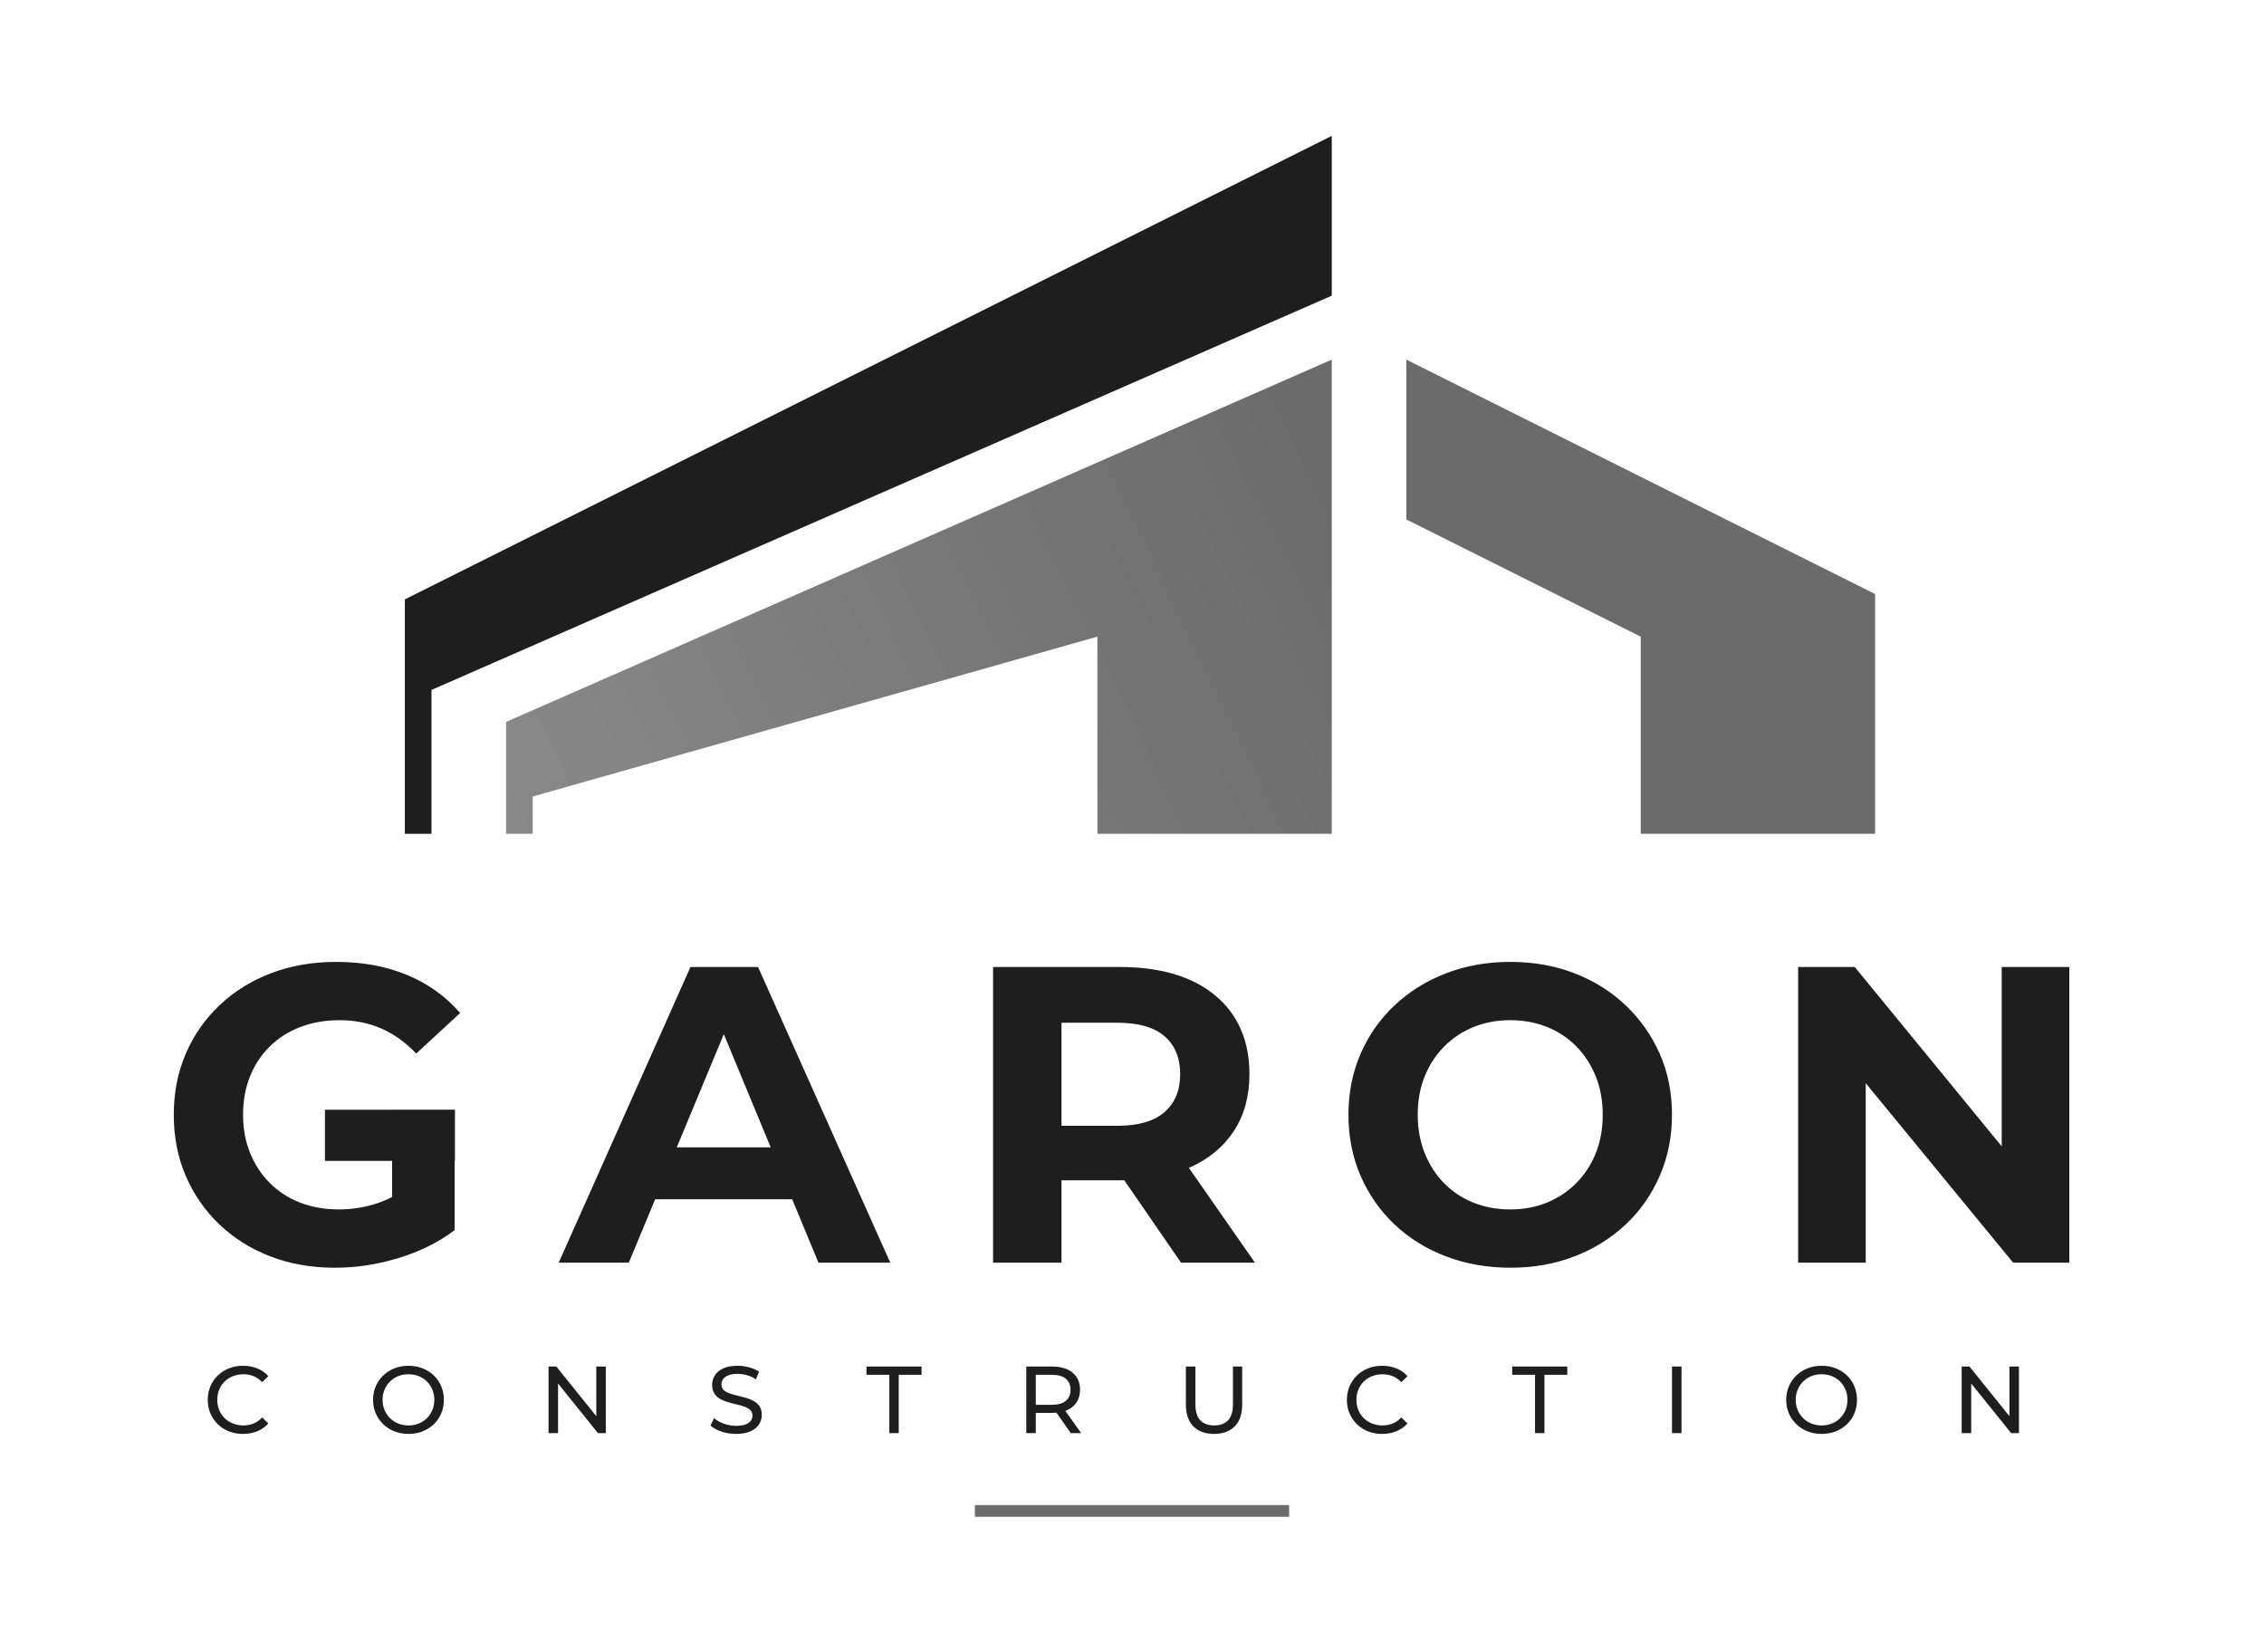
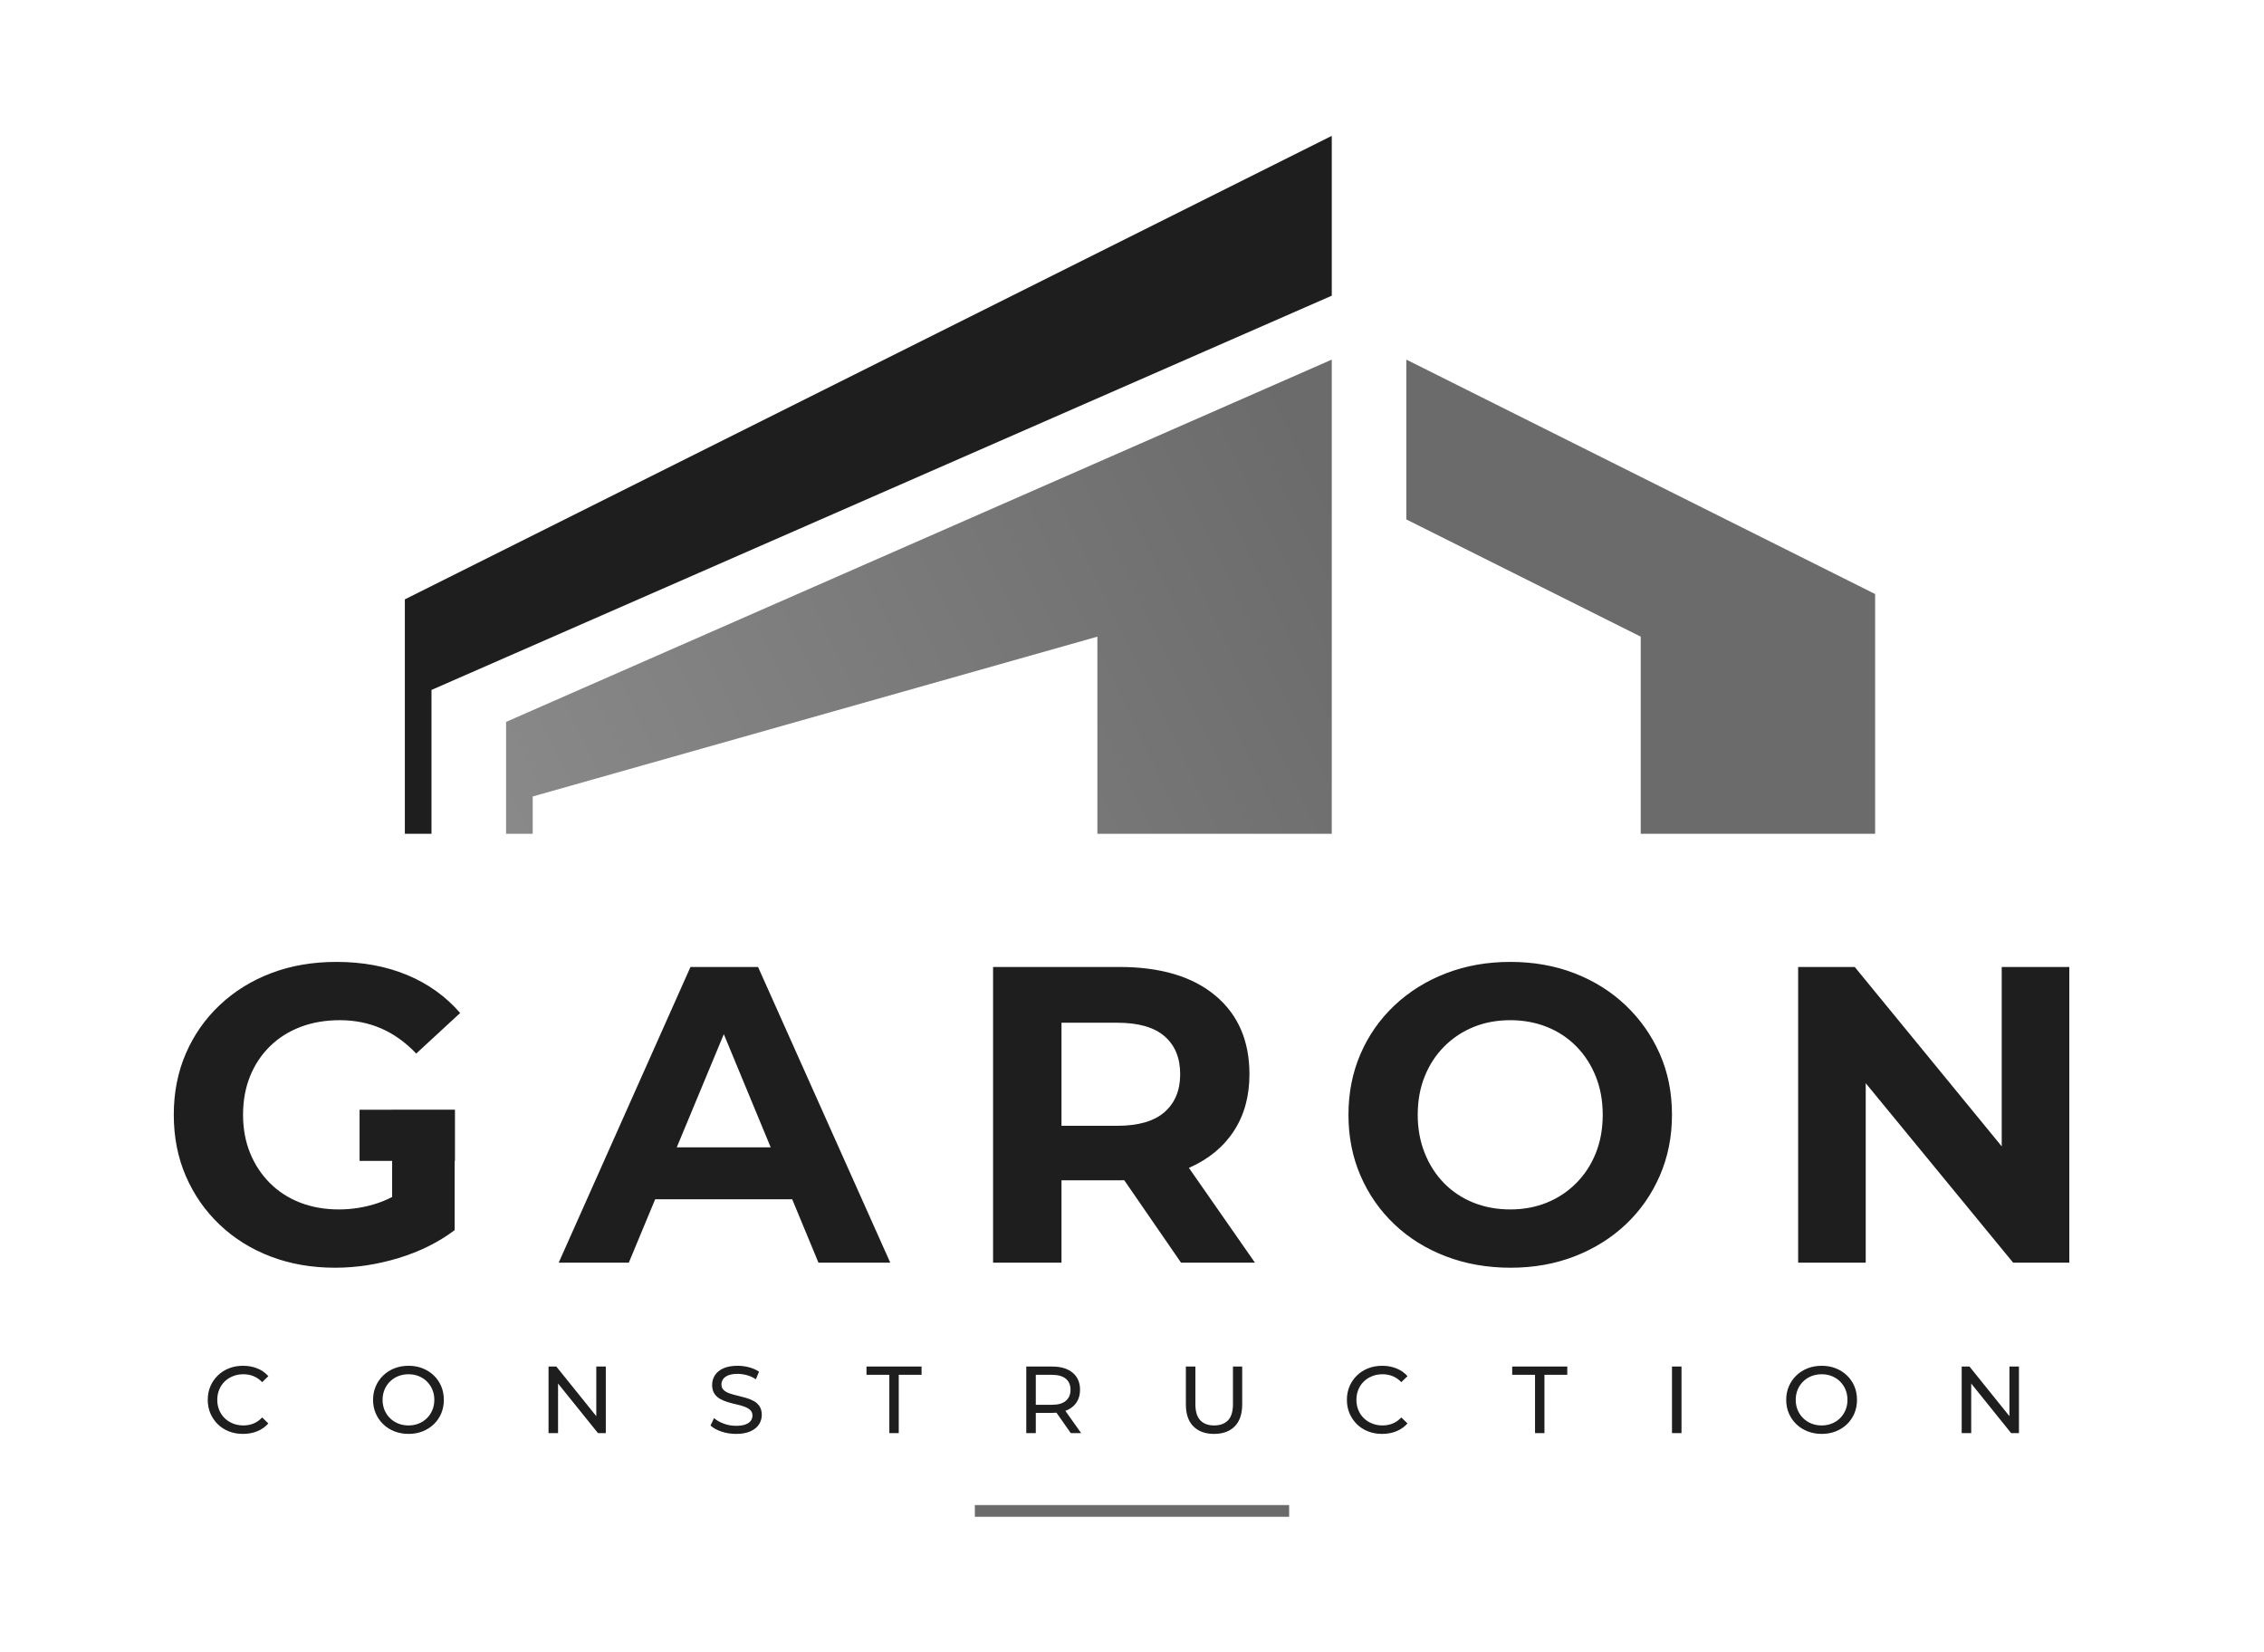
<svg xmlns="http://www.w3.org/2000/svg" viewBox="0 0 425 310" role="img" aria-label="GARON Construction">
  <defs>
    <linearGradient id="gmmono" x1="95" y1="165" x2="250" y2="90" gradientUnits="userSpaceOnUse">
      <stop offset="0" stop-color="#8a8a8a" />
      <stop offset="1" stop-color="#6b6b6b" />
    </linearGradient>
    <linearGradient id="ggmono" x1="264" y1="66" x2="352" y2="177" gradientUnits="userSpaceOnUse">
      <stop offset="0" stop-color="#6b6b6b" />
      <stop offset="1" stop-color="#6b6b6b" />
    </linearGradient>
  </defs>
  <g transform="translate(0,1.5)">
    <path fill="#1e1e1e" d="M250 24 L250 54 L81 128 L81 155 L76 155 L76 111 Z" />
    <path fill="url(#gmmono)" d="M250 66 L250 155 L206 155 L206 118 L100 148 L100 155 L95 155 L95 134 Z" />
    <path fill="url(#ggmono)" d="M264 66 L352 110 L352 155 L308 155 L308 118 L264 96 Z" />
  </g>
  <g transform="translate(0,-20.5)">
    <path fill="#1e1e1e" d="M62.909 258.451Q56.329 258.451 50.818 256.35Q45.308 254.249 41.225 250.364Q37.141 246.479 34.882 241.246Q32.622 236.014 32.622 229.75Q32.622 223.486 34.882 218.254Q37.141 213.021 41.264 209.136Q45.387 205.251 50.937 203.15Q56.487 201.049 63.147 201.049Q70.521 201.049 76.428 203.506Q82.334 205.964 86.378 210.642L78.132 218.254Q75.119 215.082 71.551 213.536Q67.984 211.99 63.781 211.99Q59.738 211.99 56.408 213.259Q53.078 214.527 50.66 216.906Q48.241 219.284 46.933 222.535Q45.625 225.786 45.625 229.75Q45.625 233.635 46.933 236.886Q48.241 240.136 50.66 242.555Q53.078 244.973 56.368 246.241Q59.659 247.51 63.623 247.51Q67.429 247.51 71.036 246.281Q74.644 245.052 78.053 242.119L85.347 251.395Q80.828 254.804 74.842 256.628Q68.856 258.451 62.909 258.451ZM85.347 251.395 73.613 249.73V228.878H85.347Z M104.88 257.5 129.618 202.0H142.303L167.12 257.5H153.641L133.344 208.501H138.418L118.042 257.5ZM117.249 245.607 120.658 235.855H149.201L152.69 245.607Z M186.421 257.5V202.0H210.128Q221.704 202.0 228.126 207.352Q234.548 212.704 234.548 222.139Q234.548 228.323 231.614 232.803Q228.681 237.282 223.289 239.661Q217.898 242.039 210.445 242.039H193.557L199.266 236.41V257.5ZM221.704 257.5 207.829 237.361H221.545L235.579 257.5ZM199.266 237.837 193.557 231.811H209.731Q215.678 231.811 218.611 229.235Q221.545 226.658 221.545 222.139Q221.545 217.54 218.611 215.003Q215.678 212.466 209.731 212.466H193.557L199.266 206.361Z M283.579 258.451Q276.999 258.451 271.409 256.311Q265.819 254.17 261.736 250.285Q257.653 246.4 255.393 241.167Q253.134 235.934 253.134 229.75Q253.134 223.566 255.393 218.333Q257.653 213.1 261.776 209.215Q265.899 205.33 271.449 203.189Q276.999 201.049 283.5 201.049Q290.081 201.049 295.591 203.189Q301.101 205.33 305.185 209.215Q309.268 213.1 311.567 218.293Q313.866 223.486 313.866 229.75Q313.866 235.934 311.567 241.207Q309.268 246.479 305.185 250.325Q301.101 254.17 295.591 256.311Q290.081 258.451 283.579 258.451ZM283.5 247.51Q287.226 247.51 290.358 246.241Q293.49 244.973 295.869 242.594Q298.247 240.216 299.555 236.965Q300.864 233.714 300.864 229.75Q300.864 225.786 299.555 222.535Q298.247 219.284 295.908 216.906Q293.569 214.527 290.398 213.259Q287.226 211.99 283.5 211.99Q279.774 211.99 276.642 213.259Q273.51 214.527 271.131 216.906Q268.753 219.284 267.445 222.535Q266.136 225.786 266.136 229.75Q266.136 233.635 267.445 236.925Q268.753 240.216 271.092 242.594Q273.431 244.973 276.602 246.241Q279.774 247.51 283.5 247.51Z M337.549 257.5V202.0H348.174L380.919 241.96H375.765V202.0H388.451V257.5H377.906L345.081 217.54H350.235V257.5Z" />
-     <rect x="61" y="228.8" width="24.4" height="9.6" fill="#1e1e1e" />
+     <rect x="67.5" y="228.8" width="17.9" height="9.6" fill="#1e1e1e" />
    <path fill="#1e1e1e" d="M45.607 289.643Q44.179 289.643 42.973 289.17Q41.768 288.696 40.884 287.83Q40.0 286.964 39.5 285.804Q39.0 284.643 39.0 283.25Q39.0 281.857 39.5 280.696Q40.0 279.536 40.893 278.67Q41.786 277.804 42.991 277.33Q44.196 276.857 45.625 276.857Q47.071 276.857 48.295 277.348Q49.518 277.839 50.375 278.804L49.214 279.929Q48.5 279.179 47.607 278.812Q46.714 278.446 45.696 278.446Q44.643 278.446 43.741 278.804Q42.839 279.161 42.179 279.804Q41.518 280.446 41.152 281.33Q40.786 282.214 40.786 283.25Q40.786 284.286 41.152 285.17Q41.518 286.054 42.179 286.696Q42.839 287.339 43.741 287.696Q44.643 288.054 45.696 288.054Q46.714 288.054 47.607 287.688Q48.5 287.321 49.214 286.554L50.375 287.679Q49.518 288.643 48.295 289.143Q47.071 289.643 45.607 289.643Z M76.692 289.643Q75.263 289.643 74.04 289.161Q72.817 288.679 71.924 287.812Q71.031 286.946 70.531 285.786Q70.031 284.625 70.031 283.25Q70.031 281.875 70.531 280.714Q71.031 279.554 71.924 278.688Q72.817 277.821 74.031 277.339Q75.245 276.857 76.692 276.857Q78.12 276.857 79.325 277.33Q80.531 277.804 81.433 278.67Q82.334 279.536 82.825 280.696Q83.317 281.857 83.317 283.25Q83.317 284.643 82.825 285.804Q82.334 286.964 81.433 287.83Q80.531 288.696 79.325 289.17Q78.12 289.643 76.692 289.643ZM76.692 288.054Q77.727 288.054 78.611 287.696Q79.495 287.339 80.147 286.688Q80.799 286.036 81.165 285.161Q81.531 284.286 81.531 283.25Q81.531 282.214 81.165 281.339Q80.799 280.464 80.147 279.812Q79.495 279.161 78.611 278.804Q77.727 278.446 76.692 278.446Q75.638 278.446 74.754 278.804Q73.87 279.161 73.209 279.812Q72.549 280.464 72.183 281.339Q71.817 282.214 71.817 283.25Q71.817 284.286 72.183 285.161Q72.549 286.036 73.209 286.688Q73.87 287.339 74.754 287.696Q75.638 288.054 76.692 288.054Z M102.972 289.5V277.0H104.437L112.705 287.268H111.937V277.0H113.722V289.5H112.258L103.99 279.232H104.758V289.5Z M138.164 289.643Q136.735 289.643 135.432 289.205Q134.128 288.768 133.378 288.071L134.039 286.679Q134.753 287.304 135.86 287.714Q136.968 288.125 138.164 288.125Q139.253 288.125 139.932 287.875Q140.61 287.625 140.932 287.188Q141.253 286.75 141.253 286.196Q141.253 285.554 140.834 285.161Q140.414 284.768 139.744 284.527Q139.075 284.286 138.271 284.107Q137.468 283.929 136.655 283.688Q135.843 283.446 135.173 283.071Q134.503 282.696 134.093 282.062Q133.682 281.429 133.682 280.429Q133.682 279.464 134.191 278.652Q134.7 277.839 135.762 277.348Q136.825 276.857 138.468 276.857Q139.557 276.857 140.628 277.143Q141.7 277.429 142.485 277.964L141.896 279.393Q141.093 278.857 140.2 278.616Q139.307 278.375 138.468 278.375Q137.414 278.375 136.735 278.643Q136.057 278.911 135.744 279.357Q135.432 279.804 135.432 280.357Q135.432 281.018 135.851 281.411Q136.271 281.804 136.941 282.036Q137.61 282.268 138.414 282.455Q139.218 282.643 140.03 282.875Q140.843 283.107 141.512 283.482Q142.182 283.857 142.593 284.482Q143.003 285.107 143.003 286.089Q143.003 287.036 142.485 287.848Q141.968 288.661 140.887 289.152Q139.807 289.643 138.164 289.643Z M166.945 289.5V278.554H162.659V277.0H172.998V278.554H168.713V289.5Z M192.654 289.5V277.0H197.529Q199.958 277.0 201.351 278.152Q202.744 279.304 202.744 281.357Q202.744 282.714 202.119 283.688Q201.494 284.661 200.333 285.179Q199.172 285.696 197.529 285.696H193.636L194.44 284.875V289.5ZM201.011 289.5 197.833 284.964H199.744L202.958 289.5ZM194.44 285.054 193.636 284.179H197.476Q199.19 284.179 200.074 283.438Q200.958 282.696 200.958 281.357Q200.958 280.018 200.074 279.286Q199.19 278.554 197.476 278.554H193.636L194.44 277.661Z M227.899 289.643Q225.435 289.643 224.024 288.232Q222.614 286.821 222.614 284.107V277.0H224.399V284.036Q224.399 286.125 225.319 287.089Q226.239 288.054 227.917 288.054Q229.614 288.054 230.533 287.089Q231.453 286.125 231.453 284.036V277.0H233.185V284.107Q233.185 286.821 231.783 288.232Q230.381 289.643 227.899 289.643Z M259.448 289.643Q258.019 289.643 256.814 289.17Q255.609 288.696 254.725 287.83Q253.841 286.964 253.341 285.804Q252.841 284.643 252.841 283.25Q252.841 281.857 253.341 280.696Q253.841 279.536 254.734 278.67Q255.627 277.804 256.832 277.33Q258.037 276.857 259.466 276.857Q260.912 276.857 262.136 277.348Q263.359 277.839 264.216 278.804L263.055 279.929Q262.341 279.179 261.448 278.812Q260.555 278.446 259.537 278.446Q258.484 278.446 257.582 278.804Q256.68 279.161 256.019 279.804Q255.359 280.446 254.993 281.33Q254.627 282.214 254.627 283.25Q254.627 284.286 254.993 285.17Q255.359 286.054 256.019 286.696Q256.68 287.339 257.582 287.696Q258.484 288.054 259.537 288.054Q260.555 288.054 261.448 287.688Q262.341 287.321 263.055 286.554L264.216 287.679Q263.359 288.643 262.136 289.143Q260.912 289.643 259.448 289.643Z M288.157 289.5V278.554H283.872V277.0H294.211V278.554H289.925V289.5Z M313.867 289.5V277.0H315.653V289.5Z M341.969 289.643Q340.541 289.643 339.317 289.161Q338.094 288.679 337.201 287.812Q336.308 286.946 335.808 285.786Q335.308 284.625 335.308 283.25Q335.308 281.875 335.808 280.714Q336.308 279.554 337.201 278.688Q338.094 277.821 339.308 277.339Q340.523 276.857 341.969 276.857Q343.398 276.857 344.603 277.33Q345.808 277.804 346.71 278.67Q347.612 279.536 348.103 280.696Q348.594 281.857 348.594 283.25Q348.594 284.643 348.103 285.804Q347.612 286.964 346.71 287.83Q345.808 288.696 344.603 289.17Q343.398 289.643 341.969 289.643ZM341.969 288.054Q343.005 288.054 343.889 287.696Q344.773 287.339 345.425 286.688Q346.076 286.036 346.442 285.161Q346.808 284.286 346.808 283.25Q346.808 282.214 346.442 281.339Q346.076 280.464 345.425 279.812Q344.773 279.161 343.889 278.804Q343.005 278.446 341.969 278.446Q340.916 278.446 340.032 278.804Q339.148 279.161 338.487 279.812Q337.826 280.464 337.46 281.339Q337.094 282.214 337.094 283.25Q337.094 284.286 337.46 285.161Q337.826 286.036 338.487 286.688Q339.148 287.339 340.032 287.696Q340.916 288.054 341.969 288.054Z M368.25 289.5V277.0H369.714L377.982 287.268H377.214V277.0H379.0V289.5H377.536L369.268 279.232H370.036V289.5Z" />
    <rect x="183" y="303" width="59" height="2.2" fill="#6b6b6b" />
  </g>
</svg>
